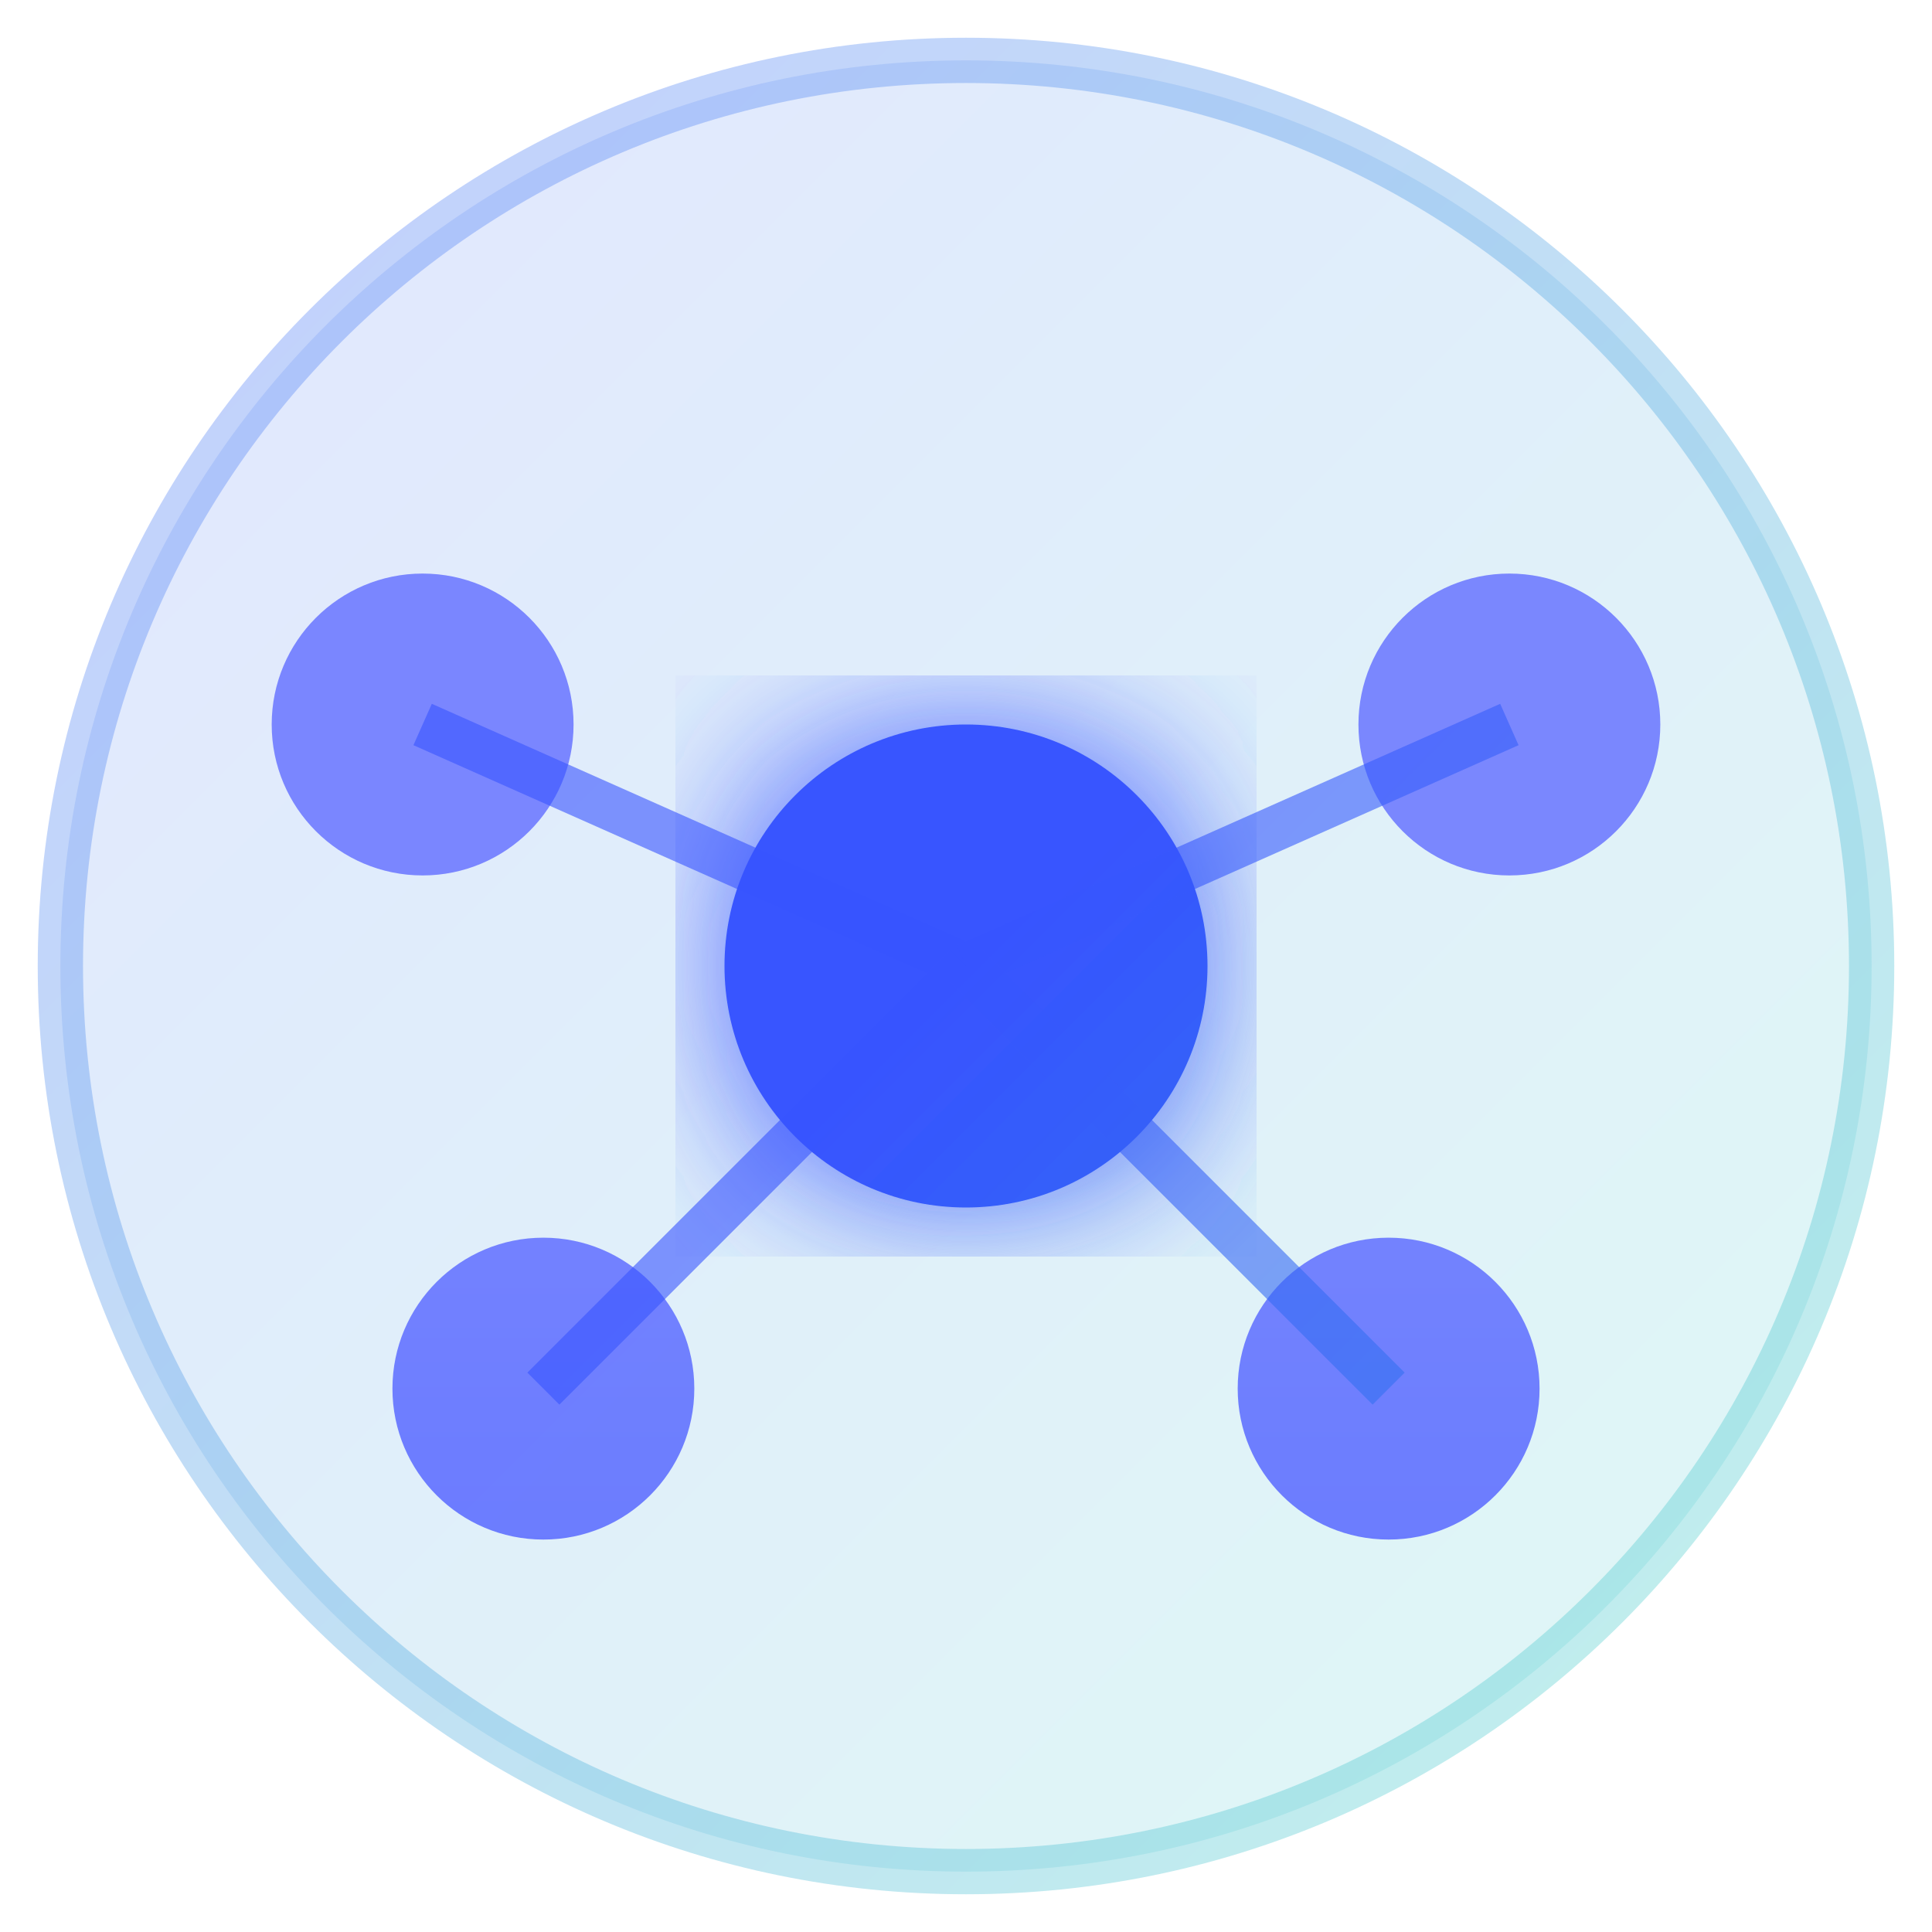
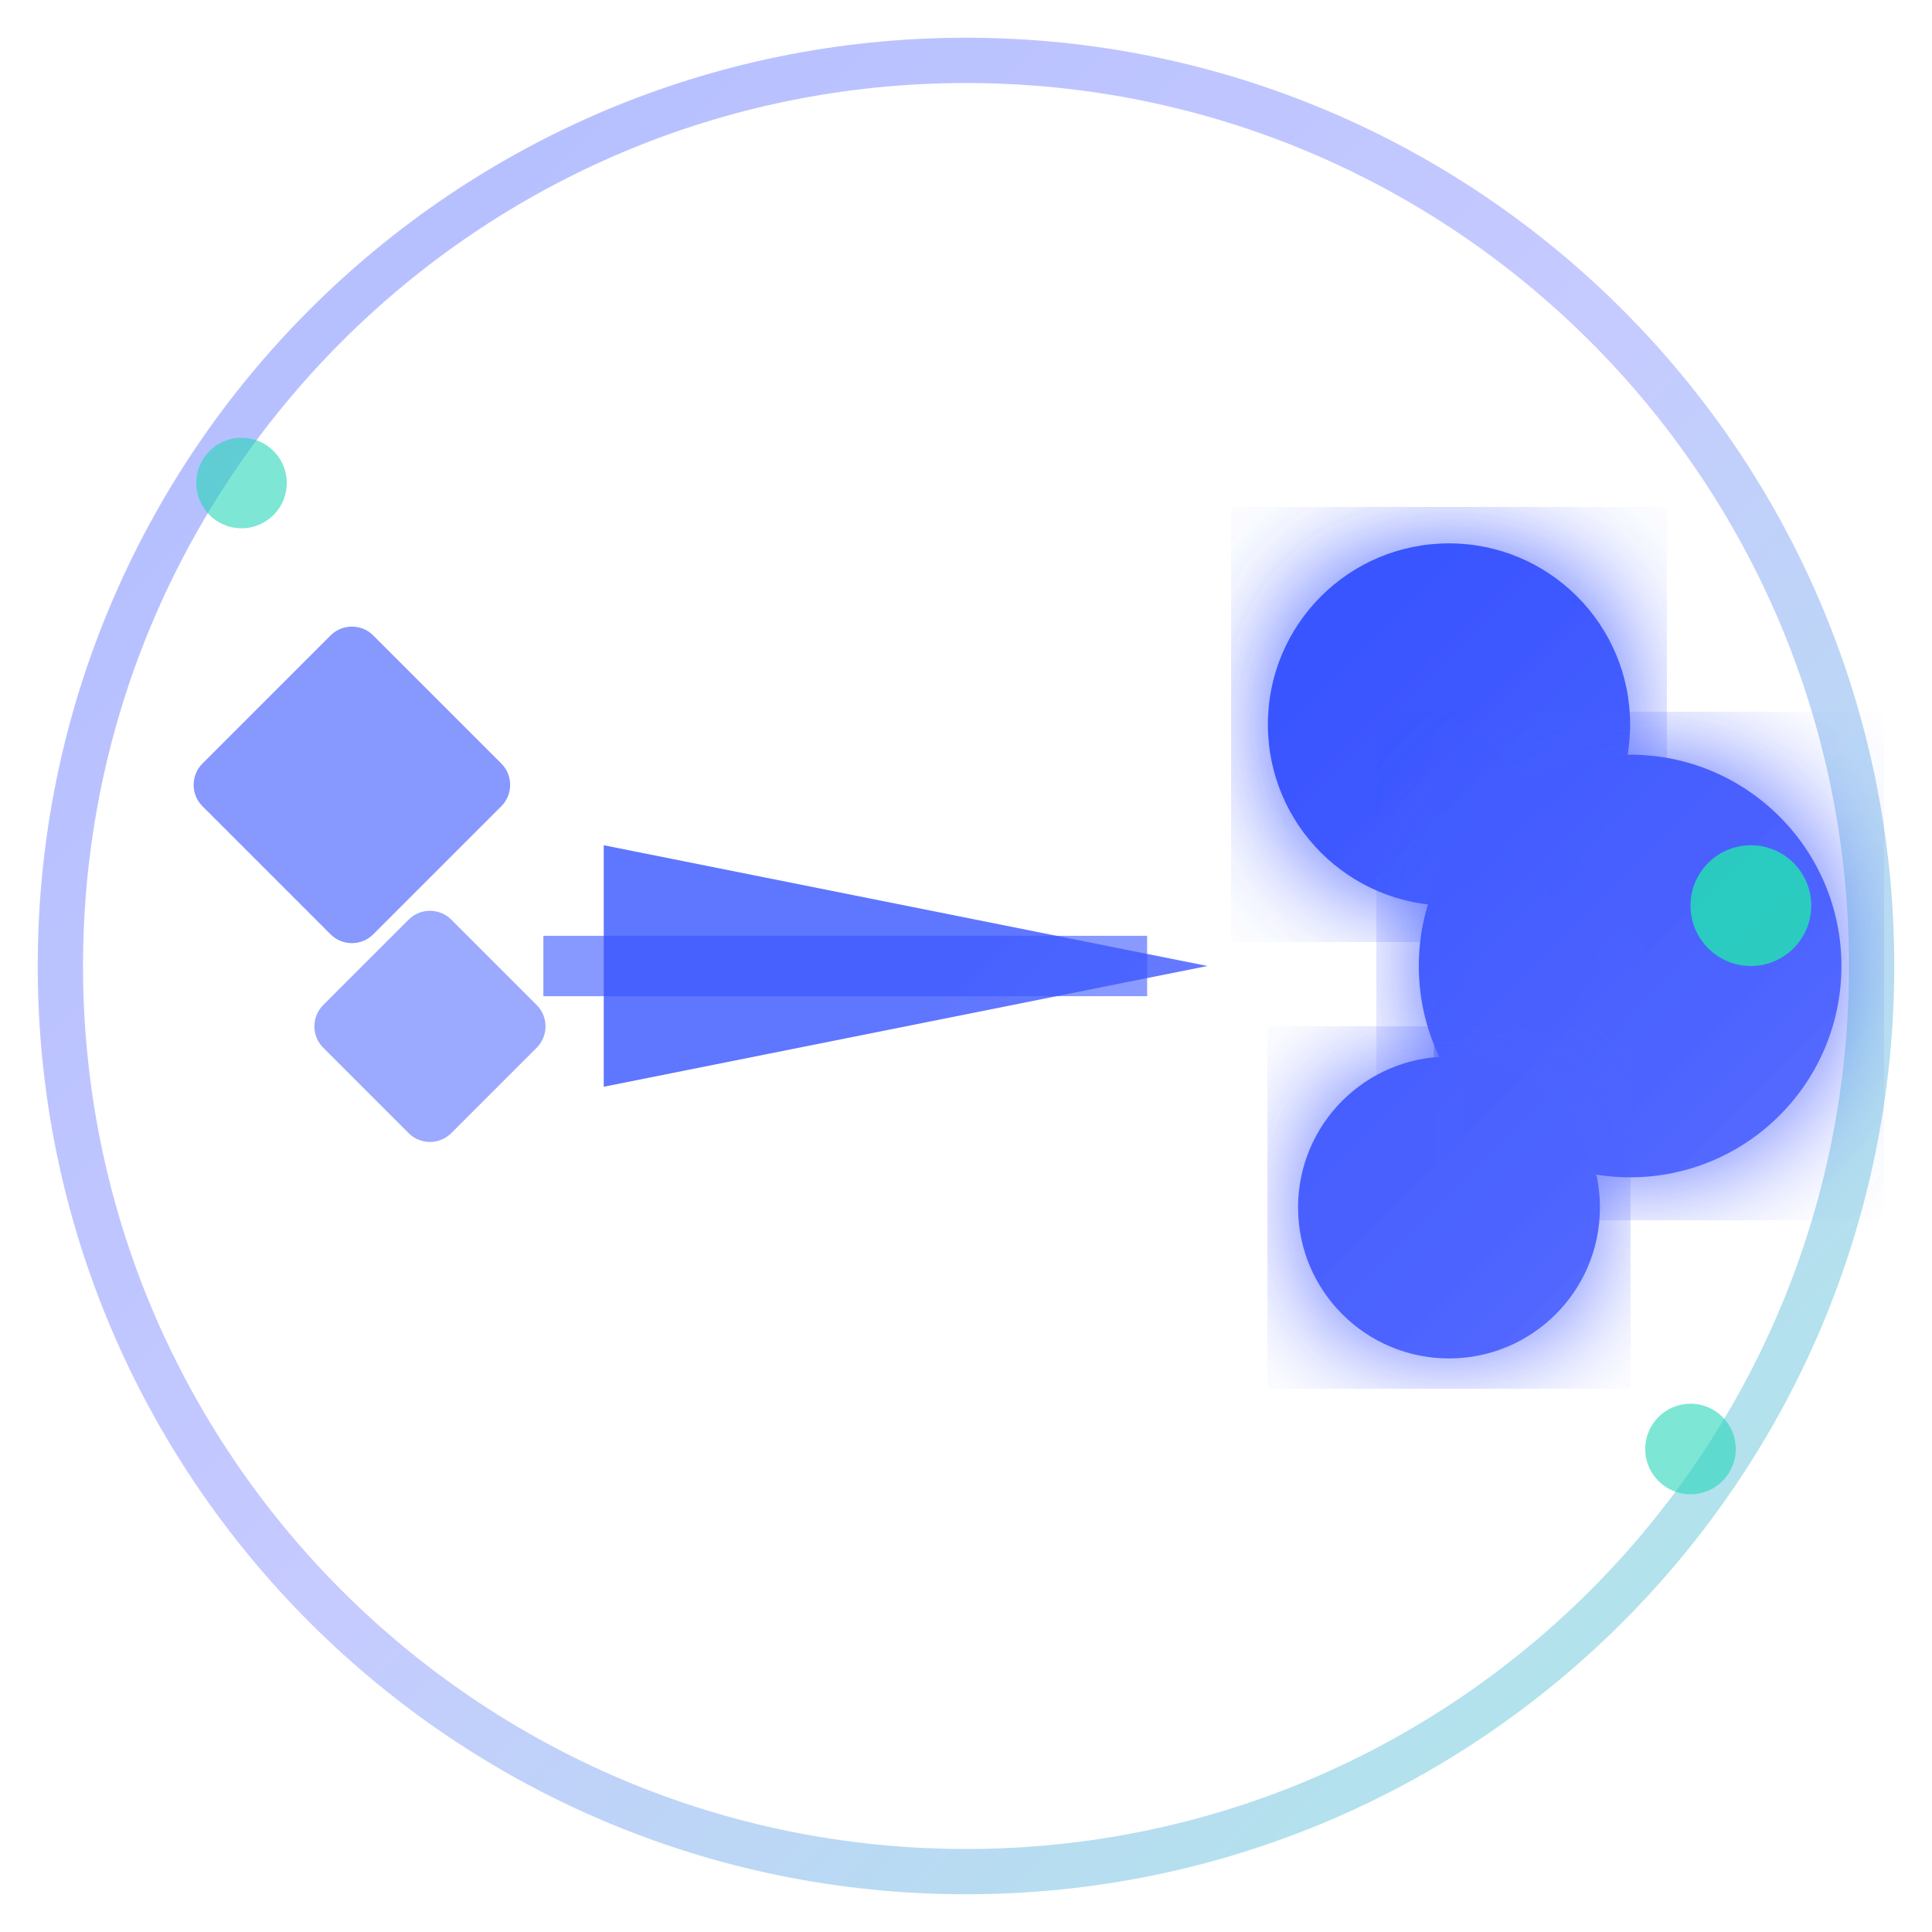
<svg xmlns="http://www.w3.org/2000/svg" width="64" height="64" viewBox="0 0 64 64" fill="none" role="img" aria-labelledby="earnLogoTitle earnLogoDesc">
  <defs>
-     <linearGradient id="earnPrimaryGradient" x1="0" y1="0" x2="64" y2="64" gradientUnits="userSpaceOnUse">
+     <linearGradient id="earnGrad1" x1="0" y1="0" x2="64" y2="64" gradientUnits="userSpaceOnUse">
      <stop offset="0%" stop-color="#3754FF" />
+       <stop offset="50%" stop-color="#6F7BFF" />
      <stop offset="100%" stop-color="#27D6B9" />
    </linearGradient>
-     <linearGradient id="earnSecondaryGradient" x1="32" y1="0" x2="32" y2="64" gradientUnits="userSpaceOnUse">
-       <stop offset="0%" stop-color="#6F7BFF" />
-       <stop offset="100%" stop-color="#3754FF" />
+     <linearGradient id="earnGrad2" x1="32" y1="0" x2="32" y2="64" gradientUnits="userSpaceOnUse">
+       <stop offset="0%" stop-color="#5C7CFF" stop-opacity="0.9" />
+       <stop offset="100%" stop-color="#3754FF" stop-opacity="0.7" />
    </linearGradient>
-     <filter id="glow">
-       <feGaussianBlur stdDeviation="3" result="coloredBlur" />
+     <radialGradient id="earnGlow" cx="32" cy="32" r="28">
+       <stop offset="0%" stop-color="#5C7CFF" stop-opacity="0.4" />
+       <stop offset="100%" stop-color="#3754FF" stop-opacity="0" />
+     </radialGradient>
+     <filter id="glowEffect">
+       <feGaussianBlur stdDeviation="2" result="coloredBlur" />
      <feMerge>
        <feMergeNode in="coloredBlur" />
        <feMergeNode in="SourceGraphic" />
      </feMerge>
    </filter>
  </defs>
-   <circle cx="32" cy="32" r="30" fill="url(#earnPrimaryGradient)" opacity="0.15" />
+   <circle cx="32" cy="32" r="30" fill="url(#earnGlow)" />
  <g transform="translate(32, 32)">
-     <circle cx="0" cy="0" r="8" fill="url(#earnPrimaryGradient)" filter="url(#glow)" />
-     <circle cx="-18" cy="-8" r="5" fill="url(#earnSecondaryGradient)" opacity="0.9" />
-     <circle cx="18" cy="-8" r="5" fill="url(#earnSecondaryGradient)" opacity="0.9" />
-     <circle cx="-14" cy="14" r="5" fill="url(#earnSecondaryGradient)" opacity="0.9" />
-     <circle cx="14" cy="14" r="5" fill="url(#earnSecondaryGradient)" opacity="0.9" />
-     <line x1="-18" y1="-8" x2="0" y2="0" stroke="url(#earnPrimaryGradient)" stroke-width="1.5" opacity="0.6" />
-     <line x1="18" y1="-8" x2="0" y2="0" stroke="url(#earnPrimaryGradient)" stroke-width="1.5" opacity="0.6" />
-     <line x1="-14" y1="14" x2="0" y2="0" stroke="url(#earnPrimaryGradient)" stroke-width="1.5" opacity="0.6" />
-     <line x1="14" y1="14" x2="0" y2="0" stroke="url(#earnPrimaryGradient)" stroke-width="1.5" opacity="0.6" />
+     <rect x="-26" y="-6" width="8" height="8" rx="1" fill="url(#earnGrad1)" opacity="0.6" transform="rotate(-45 -26 -6)" />
+     <rect x="-22" y="2" width="6" height="6" rx="1" fill="url(#earnGrad1)" opacity="0.5" transform="rotate(-45 -22 2)" />
+     <path d="M -12 -4 L 8 0 L -12 4 Z" fill="url(#earnGrad1)" opacity="0.8" />
+     <line x1="-14" y1="0" x2="6" y2="0" stroke="url(#earnGrad1)" stroke-width="2" opacity="0.6" />
+     <circle cx="16" cy="-8" r="6" fill="url(#earnGrad1)" filter="url(#glowEffect)" />
+     <circle cx="22" cy="0" r="7" fill="url(#earnGrad1)" filter="url(#glowEffect)" />
+     <circle cx="16" cy="8" r="5" fill="url(#earnGrad1)" filter="url(#glowEffect)" />
+     <line x1="16" y1="-8" x2="22" y2="0" stroke="url(#earnGrad1)" stroke-width="1.5" opacity="0.7" />
+     <line x1="22" y1="0" x2="16" y2="8" stroke="url(#earnGrad1)" stroke-width="1.5" opacity="0.7" />
+     <line x1="16" y1="-8" x2="16" y2="8" stroke="url(#earnGrad1)" stroke-width="1" opacity="0.5" />
+     <circle cx="26" cy="-2" r="2" fill="#27D6B9" opacity="0.9" />
  </g>
-   <circle cx="32" cy="32" r="30" stroke="url(#earnPrimaryGradient)" stroke-width="1.5" opacity="0.3" />
+   <circle cx="32" cy="32" r="30" stroke="url(#earnGrad1)" stroke-width="1.5" opacity="0.4" fill="none" />
+   <circle cx="8" cy="16" r="1.5" fill="#27D6B9" opacity="0.6" />
+   <circle cx="56" cy="48" r="1.5" fill="#27D6B9" opacity="0.6" />
</svg>
